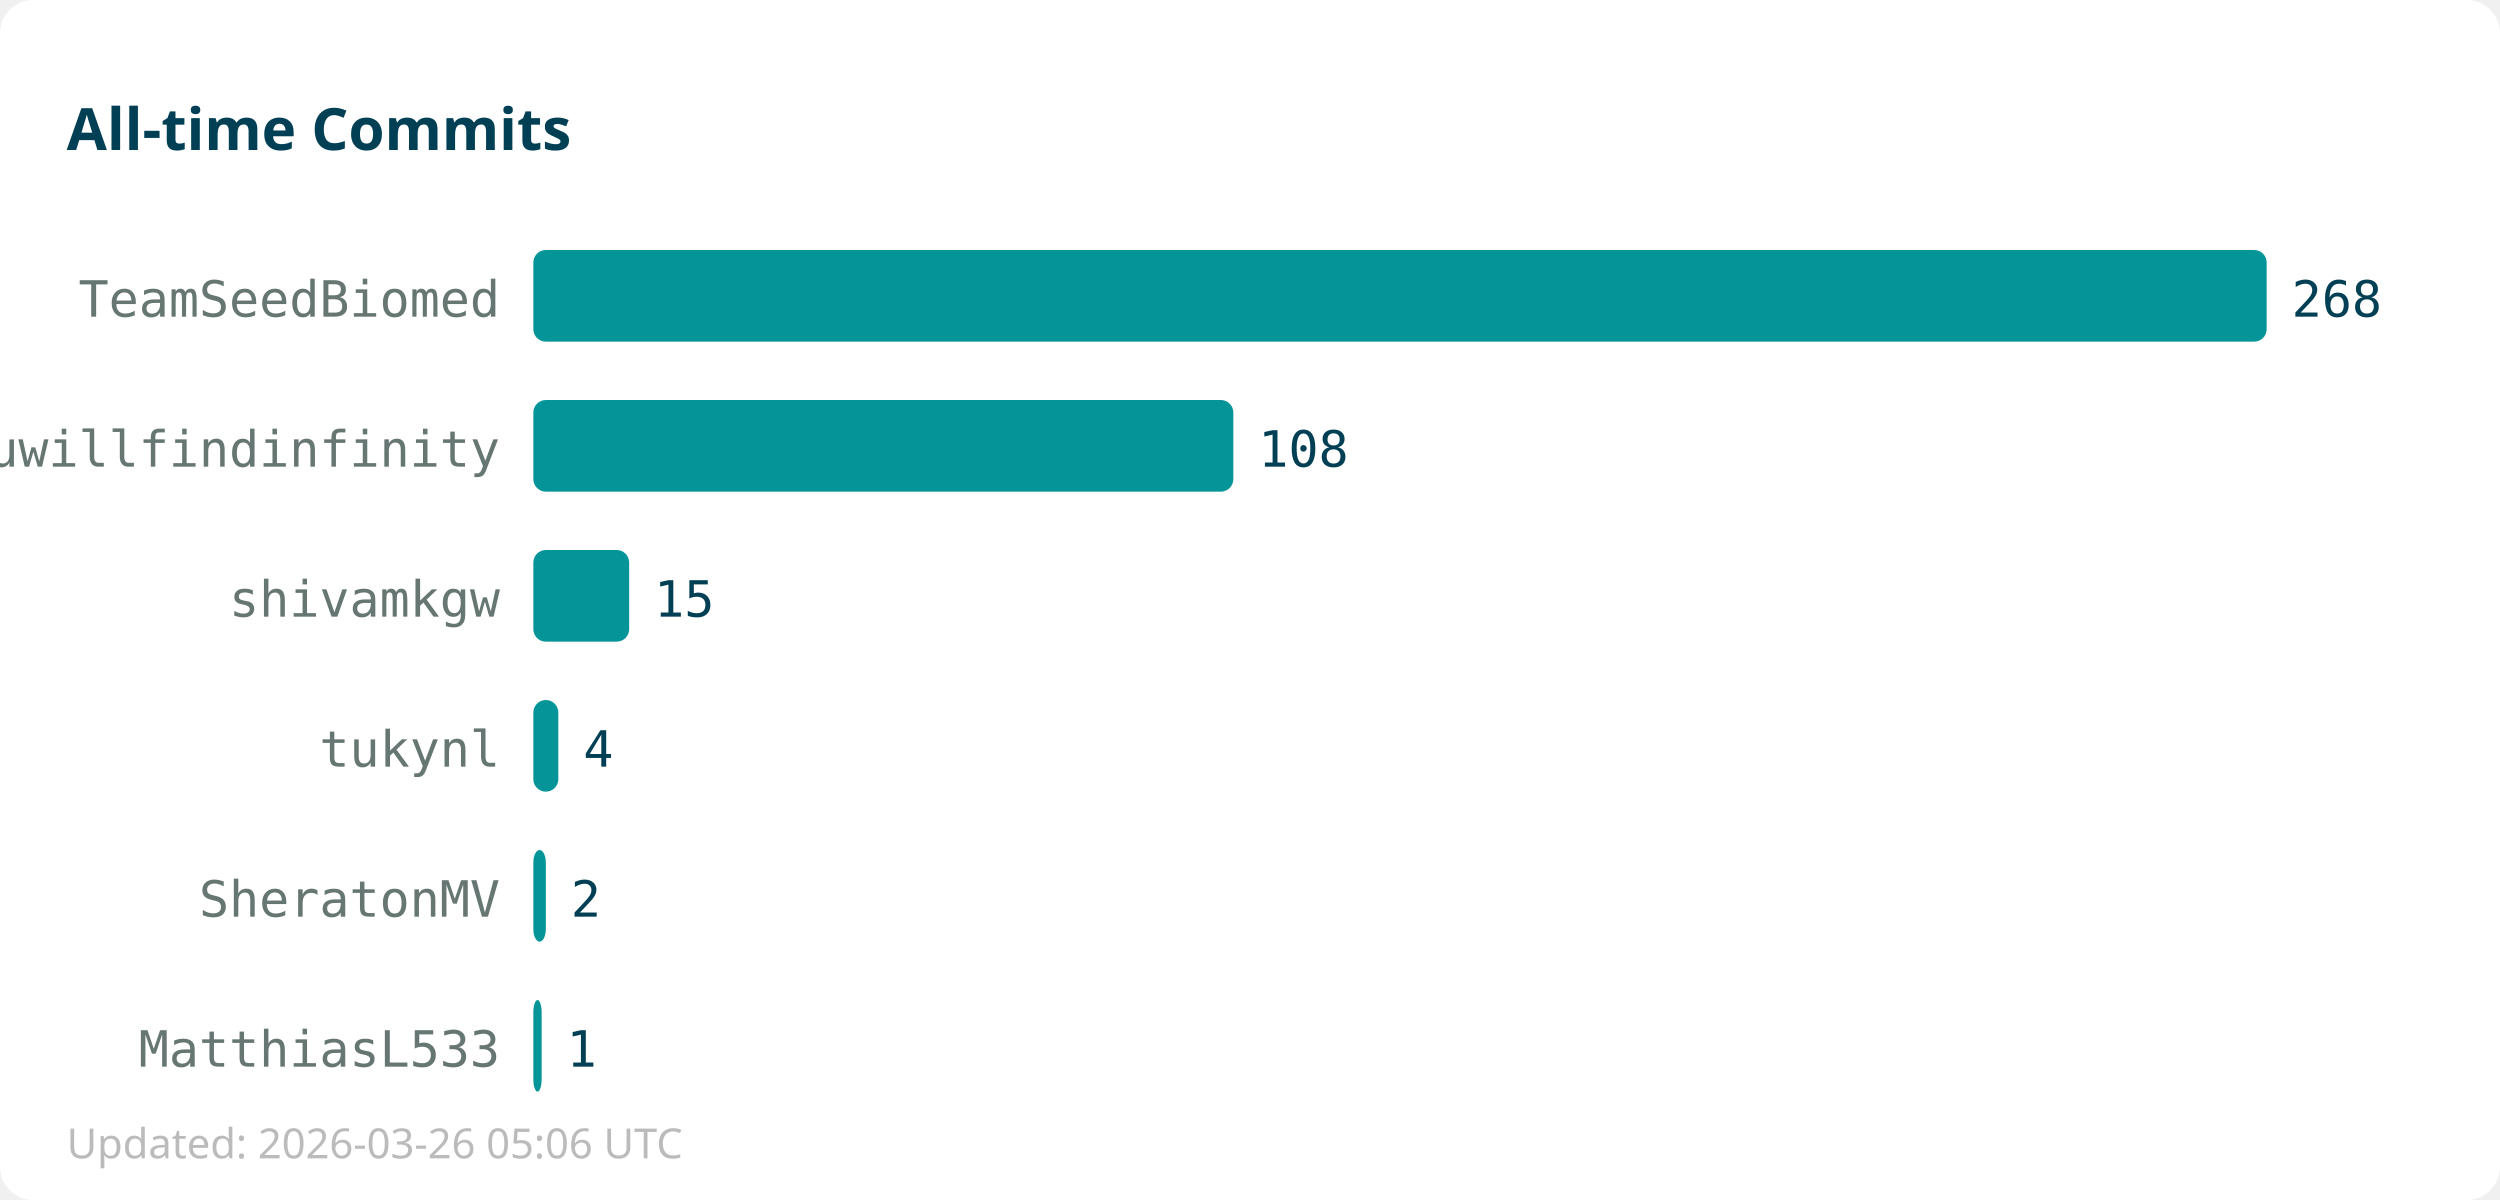
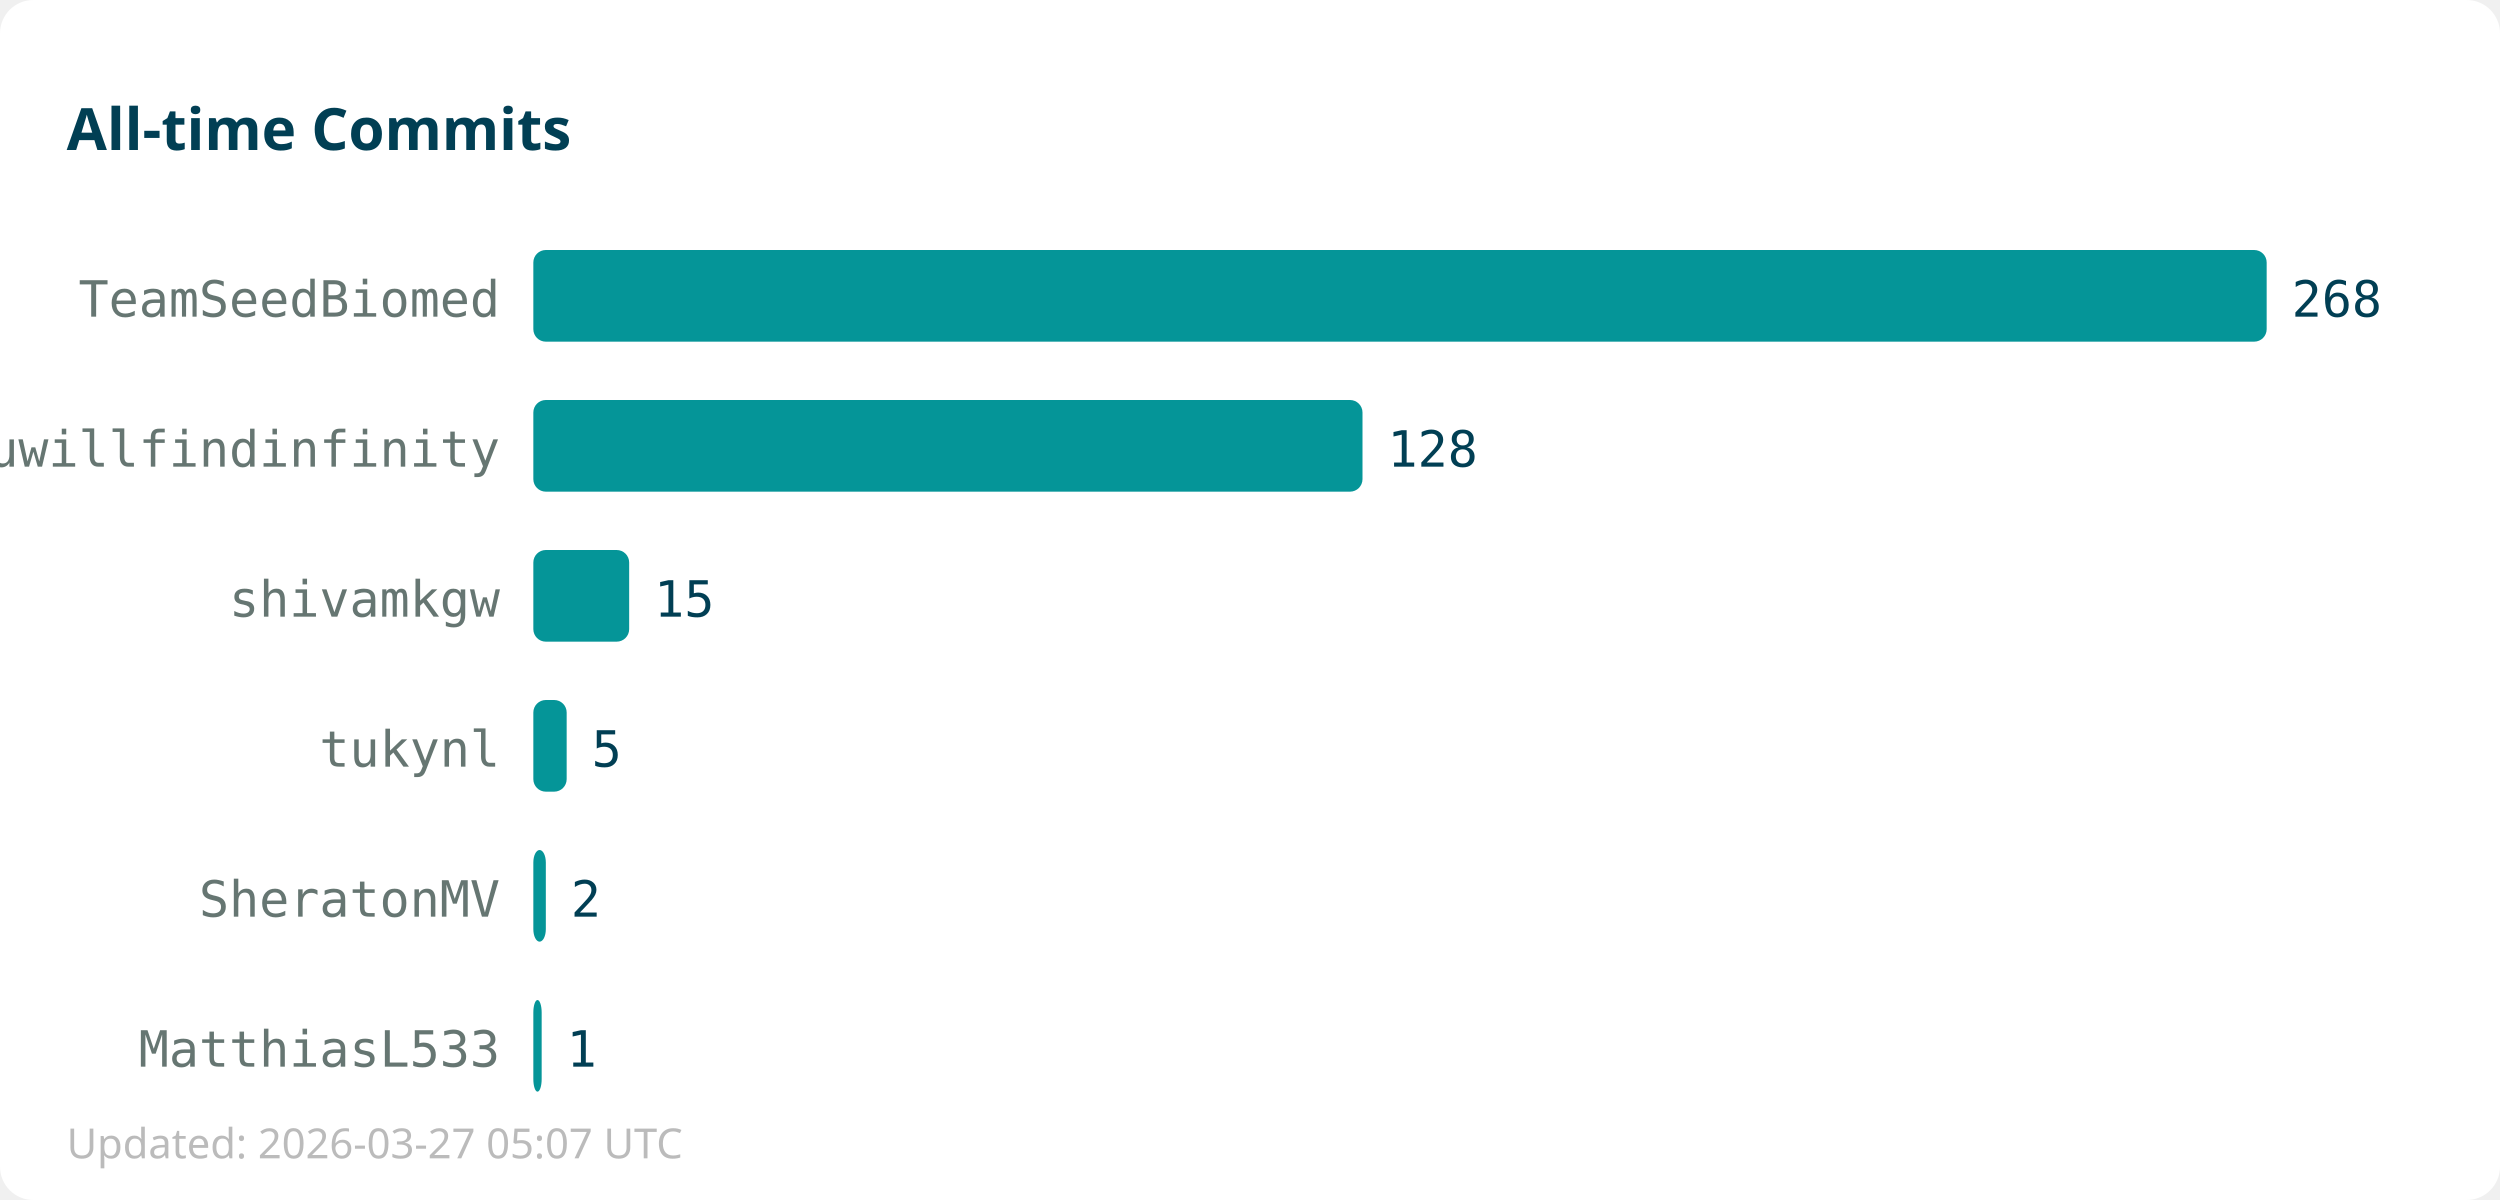
<svg xmlns="http://www.w3.org/2000/svg" width="600" height="288">
  <rect width="600" height="288" fill="#ffffff" rx="8" />
  <text x="16" y="36" font-family="sans-serif" font-size="14" font-weight="bold" fill="#013f54">All-time Commits</text>
  <text x="120" y="76" text-anchor="end" font-family="monospace" font-size="12" fill="#667672">TeamSeedBiomed</text>
  <rect x="128" y="60" width="416" height="22" fill="#059598" rx="3" />
  <text x="550" y="76" font-family="monospace" font-size="12" fill="#013f54">268</text>
  <text x="120" y="112" text-anchor="end" font-family="monospace" font-size="12" fill="#667672">youwillfindinfinity</text>
-   <rect x="128" y="96" width="168" height="22" fill="#059598" rx="3" />
-   <text x="302" y="112" font-family="monospace" font-size="12" fill="#013f54">108</text>
+   <rect x="128" y="96" width="199" height="22" fill="#059598" rx="3" />
+   <text x="333" y="112" font-family="monospace" font-size="12" fill="#013f54">128</text>
  <text x="120" y="148" text-anchor="end" font-family="monospace" font-size="12" fill="#667672">shivamkgw</text>
  <rect x="128" y="132" width="23" height="22" fill="#059598" rx="3" />
  <text x="157" y="148" font-family="monospace" font-size="12" fill="#013f54">15</text>
  <text x="120" y="184" text-anchor="end" font-family="monospace" font-size="12" fill="#667672">tukynl</text>
-   <rect x="128" y="168" width="6" height="22" fill="#059598" rx="3" />
-   <text x="140" y="184" font-family="monospace" font-size="12" fill="#013f54">4</text>
+   <rect x="128" y="168" width="8" height="22" fill="#059598" rx="3" />
+   <text x="142" y="184" font-family="monospace" font-size="12" fill="#013f54">5</text>
  <text x="120" y="220" text-anchor="end" font-family="monospace" font-size="12" fill="#667672">SheratonMV</text>
  <rect x="128" y="204" width="3" height="22" fill="#059598" rx="3" />
  <text x="137" y="220" font-family="monospace" font-size="12" fill="#013f54">2</text>
  <text x="120" y="256" text-anchor="end" font-family="monospace" font-size="12" fill="#667672">MatthiasL533</text>
  <rect x="128" y="240" width="2" height="22" fill="#059598" rx="3" />
  <text x="136" y="256" font-family="monospace" font-size="12" fill="#013f54">1</text>
-   <text x="16" y="278" font-family="sans-serif" font-size="10" fill="#bbbbbb">Updated: 2026-03-26 05:06 UTC</text>
+   <text x="16" y="278" font-family="sans-serif" font-size="10" fill="#bbbbbb">Updated: 2026-03-27 05:07 UTC</text>
</svg>
